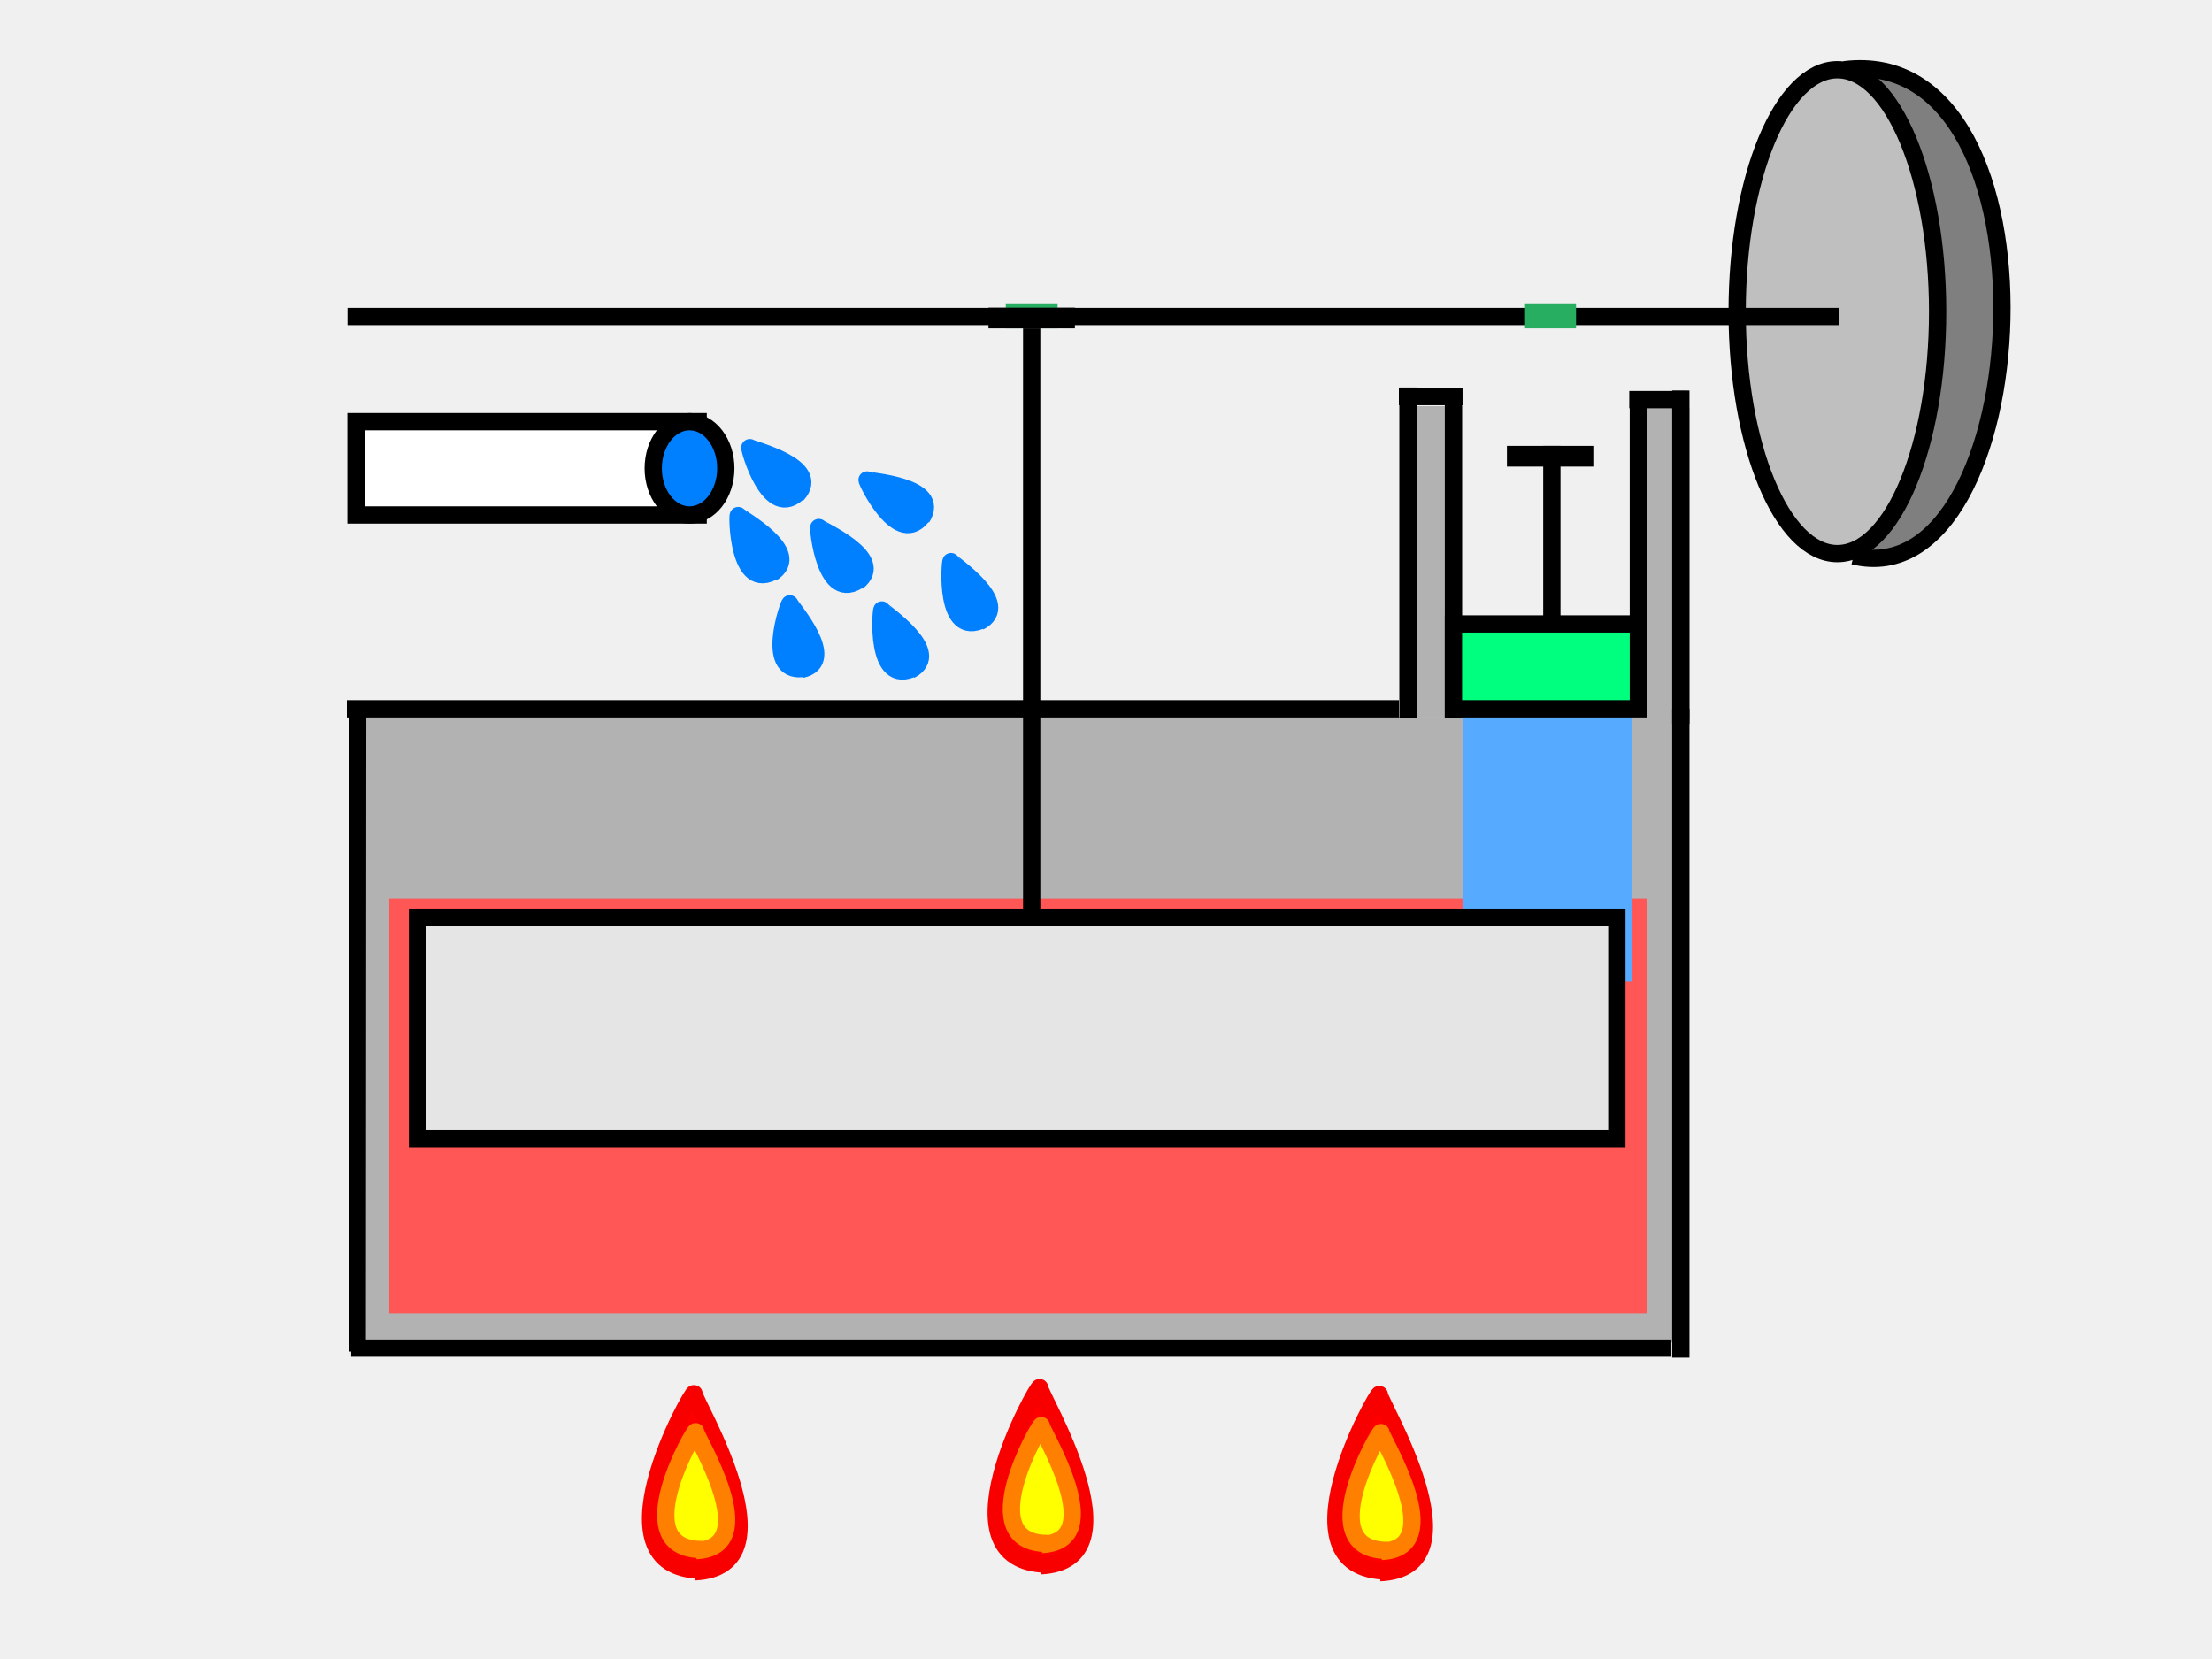
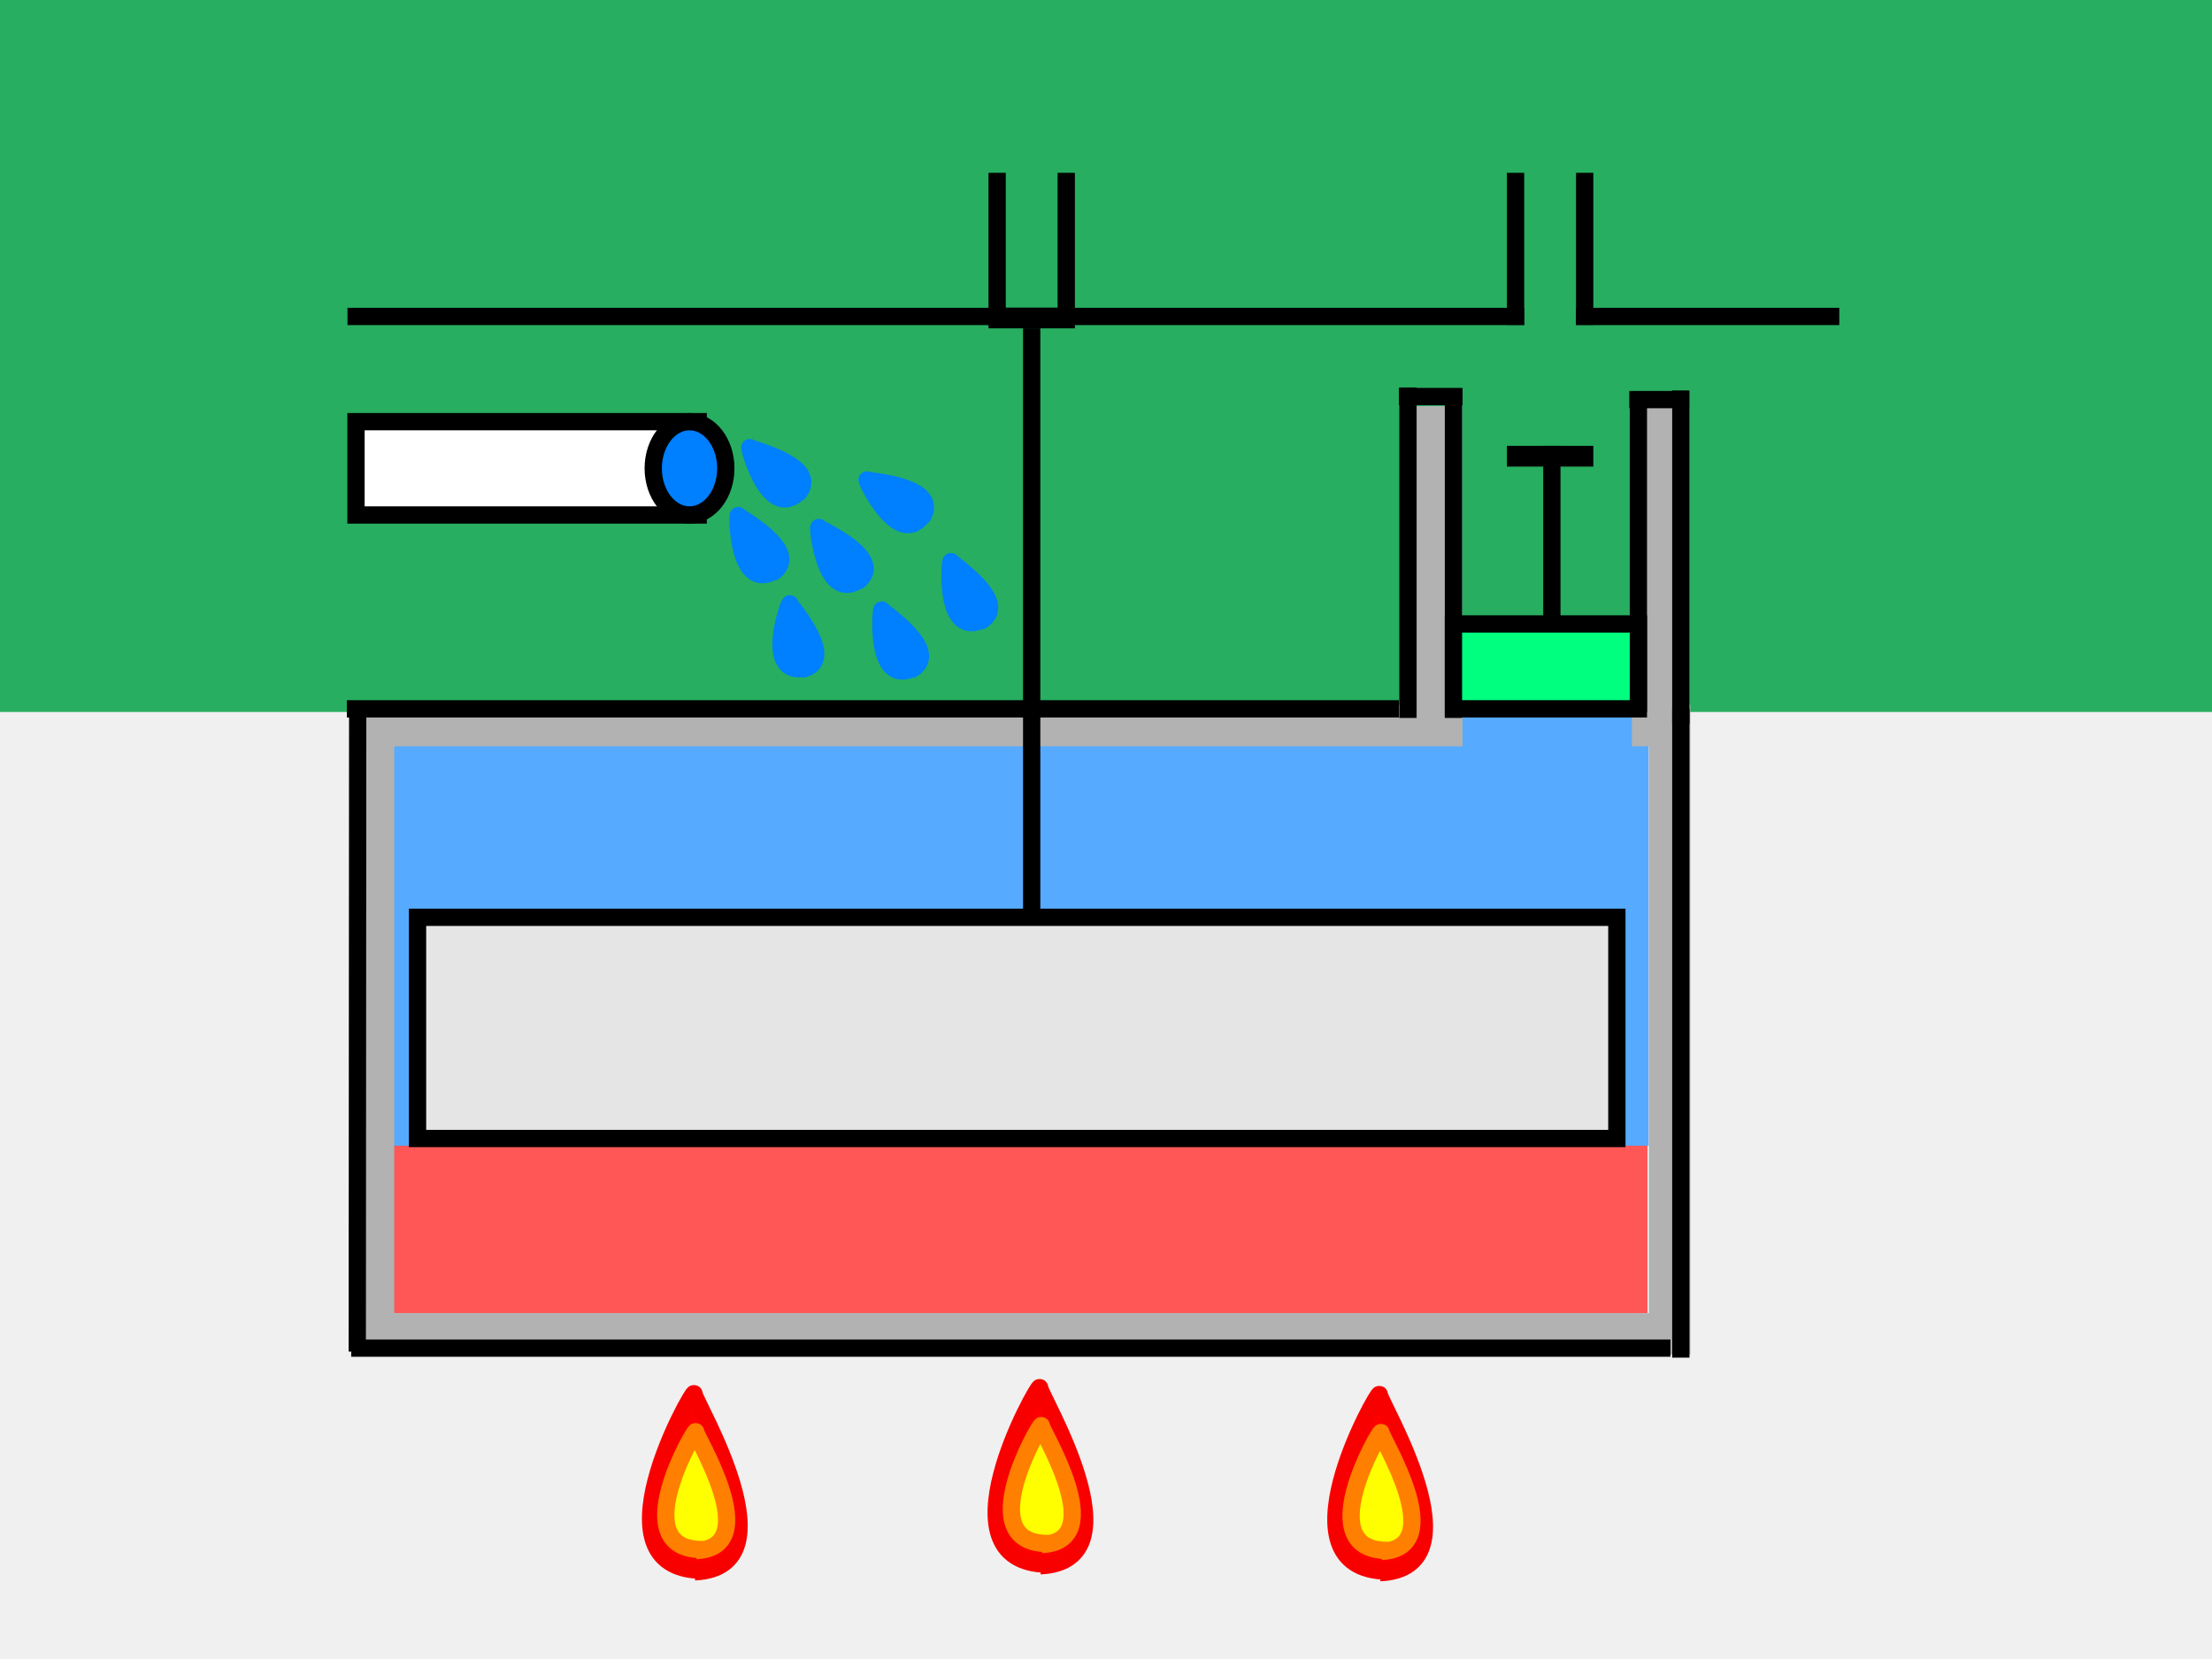
<svg xmlns="http://www.w3.org/2000/svg" class="engineDiagram" viewBox="0 0 640 480">
  <g>
    <g id="wheel">
      <path fill="#7f7f7f" stroke="#000000" stroke-width="5" stroke-dasharray="null" stroke-linejoin="null" stroke-linecap="null" d="m533.614,20.175c65,-8 55.667,153.333 2.667,140.667" id="svg_41" />
      <ellipse stroke="#000000" ry="70" rx="29" id="svg_6" cy="90.175" cx="531.614" stroke-linecap="null" stroke-linejoin="null" stroke-dasharray="null" stroke-width="5" fill="#bfbfbf" />
    </g>
+     <rect stroke="#000000" id="hot_air" height="120" width="364.035" y="260" x="112.632" stroke-opacity="0" stroke-linecap="null" stroke-linejoin="null" stroke-dasharray="null" stroke-width="5" fill="#ff5656" />
+     <line id="cold_air" y1="216.491" y2="216.491" x1="112.632" x2="477" stroke-opacity="1" stroke-linecap="null" stroke-linejoin="null" stroke-dasharray="null" stroke-width="230" stroke="#56aaff" />
+     <rect stroke="#fff" id="background" height="206" width="640" stroke-opacity="0" stroke-linecap="null" stroke-linejoin="null" stroke-dasharray="null" stroke-width="1" fill="#27ae60" />
    <rect class="machine_background" stroke="#b2b2b2" id="svg_51" height="85.088" width="12.281" y="120.439" x="474.035" stroke-linecap="null" stroke-linejoin="null" stroke-dasharray="null" stroke-width="5" fill="#b2b2b2" />
-     <rect class="machine_background" stroke="#b2b2b2" id="svg_2" height="176" width="375" y="209.93" x="108.07" stroke-width="5" fill="#b2b2b2" />
+     <rect class="machine_background" stroke="#b2b2b2" id="svg_2" height="176" width="375" y="209.93" x="108.07" stroke-width="12" fill="none" />
    <line stroke="#000000" id="crankshaft" y2="91.561" x2="532.158" y1="91.561" x1="100.544" stroke-linecap="null" stroke-linejoin="null" stroke-dasharray="null" stroke-width="5" fill="none" />
    <rect class="crank_gap" stroke="none" id="crank_gap_left" x="291" y="88" height="7" width="15" stroke-linecap="null" stroke-linejoin="null" stroke-dasharray="null" stroke-width="1" fill="#27ae60" />
    <rect class="crank_gap" stroke="none" id="crank_gap_right" x="441" y="88" height="7" width="15" stroke-linecap="null" stroke-linejoin="null" stroke-dasharray="null" stroke-width="1" fill="#27ae60" />
    <g id="displacer_crank_group">
-       <rect class="displacer_crank_arm" stroke="none" id="displacer_arm_left" x="286" y="89" width="5" stroke-linecap="null" stroke-linejoin="null" stroke-dasharray="null" stroke-width="1" fill="#000" />
+       <line class="displacer_crank_arm" stroke="#000" id="displacer_arm_left" x1="286" x2="291" y1="42" y2="42" stroke-linecap="null" stroke-linejoin="null" stroke-dasharray="null" stroke-width="100" />
+       <line class="displacer_crank_arm" stroke="#000" id="displacer_arm_left" x1="306" x2="311" y1="42" y2="42" stroke-linecap="null" stroke-linejoin="null" stroke-dasharray="null" stroke-width="100" />
+       <line stroke="#27ae60" id="displacer_arm_cover" x1="285" x2="312" y1="0" y2="0" stroke-linecap="null" stroke-linejoin="null" stroke-dasharray="null" stroke-width="100" />
      <rect class="displacer_crank_middle" stroke="#000000" id="displacer_crank_middle" x="286.5" y="89.5" height="5" width="24" stroke-linecap="null" stroke-linejoin="null" stroke-dasharray="null" fill="#000" />
-       <rect class="displacer_crank_arm" stroke="none" id="displacer_arm_right" x="306" y="89" width="5" stroke-linecap="null" stroke-linejoin="null" stroke-dasharray="null" stroke-width="1" fill="#000" />
    </g>
    <line stroke="#000000" id="svg_27" y2="391.053" x2="103.368" y1="206.842" x1="103.491" stroke-linecap="null" stroke-linejoin="null" stroke-dasharray="null" stroke-width="5" fill="none" />
    <line stroke="#000000" id="svg_28" y2="390.053" x2="101.614" y1="390.053" x1="483.316" stroke-linecap="null" stroke-linejoin="null" stroke-dasharray="null" stroke-width="5" fill="none" />
    <line id="svg_29" y2="392.807" x2="486.316" y1="205.088" x1="486.316" stroke-linecap="null" stroke-linejoin="null" stroke-dasharray="null" stroke-width="5" stroke="#000000" fill="none" />
    <line stroke="#000000" id="svg_33" y2="205.088" x2="404.737" y1="205.088" x1="100.351" stroke-linecap="null" stroke-linejoin="null" stroke-dasharray="null" stroke-width="5" fill="none" />
    <rect id="svg_53" stroke="#b2b2b2" height="85.088" width="12.281" y="120" x="408.246" stroke-linecap="null" stroke-linejoin="null" stroke-dasharray="null" stroke-width="5" fill="#b2b2b2" />
    <line stroke="#000000" id="svg_56" y2="113.86" x2="420.526" y1="207.719" x1="420.526" stroke-linecap="null" stroke-linejoin="null" stroke-dasharray="null" stroke-width="5" fill="none" />
    <line stroke="#000000" id="svg_57" y2="117.368" x2="474.035" y1="205.965" x1="474.035" stroke-linecap="null" stroke-linejoin="null" stroke-dasharray="null" stroke-width="5" fill="none" />
    <line id="svg_58" y2="112.982" x2="486.316" y1="209.474" x1="486.316" stroke-linecap="null" stroke-linejoin="null" stroke-dasharray="null" stroke-width="5" stroke="#000000" fill="none" />
    <line stroke="#000000" id="svg_59" y2="115.614" x2="488.07" y1="115.614" x1="471.404" stroke-linecap="null" stroke-linejoin="null" stroke-dasharray="null" stroke-width="5" fill="none" />
    <line stroke="#000000" id="svg_60" y2="114.737" x2="423.158" y1="114.737" x1="404.737" stroke-linecap="null" stroke-linejoin="null" stroke-dasharray="null" stroke-width="5" fill="none" />
    <line stroke="#000000" id="svg_61" y2="112.105" x2="407.368" y1="207.719" x1="407.368" stroke-linecap="null" stroke-linejoin="null" stroke-dasharray="null" stroke-width="5" fill="none" />
    <g id="power_crank_group">
-       <rect class="crank_arm" stroke="none" id="crank_arm_left" x="436" y="89" width="5" stroke-linecap="null" stroke-linejoin="null" stroke-dasharray="null" stroke-width="1" fill="#000" />
+       <line class="crank_arm" stroke="#000" id="crank_arm_left" x1="436" x2="441" y1="69" y2="69" stroke-linecap="null" stroke-linejoin="null" stroke-dasharray="null" stroke-width="50" fill="#000" />
      <rect class="crank_middle" stroke="#000000" id="power_crank_arm_middle" x="436.5" y="129.5" height="5" width="24" stroke-linecap="null" stroke-linejoin="null" stroke-dasharray="null" fill="#000" />
-       <rect class="crank_arm" stroke="none" id="crank_arm_right" x="456" y="89" width="5" stroke-linecap="null" stroke-linejoin="null" stroke-dasharray="null" stroke-width="1" fill="#000" />
+       <line class="crank_arm" stroke="#000" id="crank_arm_right" x1="456" x2="461" y1="69" y2="69" stroke-linecap="null" stroke-linejoin="null" stroke-dasharray="null" stroke-width="50" fill="#000" />
+       <rect id="power_piston_shaft" y="129" x="446.5" height="150" width="5" stroke-linecap="null" stroke-linejoin="null" stroke-dasharray="null" stroke-width="5" stroke="none" fill="#000" />
+       <line stroke="#27ae60" id="power_arm_cover" x1="435" x2="465" y1="0" y2="0" stroke-linecap="null" stroke-linejoin="null" stroke-dasharray="null" stroke-width="100" />
    </g>
-     <rect id="power_piston_shaft" y="129" x="446.5" height="200" width="5" stroke-linecap="null" stroke-linejoin="null" stroke-dasharray="null" stroke-width="5" stroke="none" fill="#000" />
-     <rect stroke="#000000" id="hot_air" height="120" width="364.035" y="260" x="112.632" stroke-opacity="0" stroke-linecap="null" stroke-linejoin="null" stroke-dasharray="null" stroke-width="5" fill="#ff5656" />
-     <rect stroke="#000000" id="cold_air" width="364.035" y="216.491" x="112.632" stroke-opacity="0" stroke-linecap="null" stroke-linejoin="null" stroke-dasharray="null" stroke-width="5" fill="#56aaff" />
    <rect stroke="#000000" id="power_piston_air" height="80" width="49" y="204" x="423.158" stroke-opacity="0" stroke-linecap="null" stroke-linejoin="null" stroke-dasharray="null" stroke-width="5" fill="#56aaff" />
    <rect id="displacer_piston_shaft" y="95" x="296" height="200" width="5" stroke-linecap="null" stroke-linejoin="null" stroke-dasharray="null" stroke-width="5" stroke="none" fill="#000" />
    <rect id="displacer_piston" height="64" width="347" y="265.404" x="120.807" stroke-linecap="null" stroke-linejoin="null" stroke-dasharray="null" stroke-width="5" stroke="#000000" fill="#e5e5e5" />
    <rect stroke="#000000" id="power_piston" height="24.561" width="53.509" y="180.526" x="420.526" stroke-linecap="null" stroke-linejoin="null" stroke-dasharray="null" stroke-width="5" fill="#00ff7f" />
    <g id="water">
      <rect fill="#fff" stroke-width="5" stroke-dasharray="null" stroke-linejoin="null" stroke-linecap="null" x="103" y="122" width="99" height="27" id="svg_14" stroke="#000000" />
      <ellipse fill="#007fff" stroke-width="5" stroke-dasharray="null" stroke-linejoin="null" stroke-linecap="null" cx="199.5" cy="135.5" id="svg_15" rx="10.5" ry="13.5" stroke="#000000" />
      <path d="m225.206,145.735c-13.266,0.53 -1.435,-19.83 -1.516,-19.082c-0.081,0.748 11.14,18.77 0.073,19.259" stroke-linecap="null" stroke-linejoin="null" stroke-dasharray="null" stroke-width="5" fill="#007fff" transform="rotate(-45 223.777,136.1884) " stroke="#007fff" id="svg_46" />
      <path d="m243.895,169.932c-13.266,0.53 -1.435,-19.83 -1.516,-19.082c-0.081,0.748 11.14,18.77 0.073,19.259" stroke-linecap="null" stroke-linejoin="null" stroke-dasharray="null" stroke-width="5" fill="#007fff" transform="rotate(-35 242.466,160.3861) " stroke="#007fff" id="svg_40" />
      <path d="m260.179,153.796c-13.266,0.53 -1.435,-19.83 -1.516,-19.082c-0.081,0.748 11.14,18.77 0.073,19.259" stroke-linecap="null" stroke-linejoin="null" stroke-dasharray="null" stroke-width="5" fill="#007fff" id="svg_39" transform="rotate(-55 258.75,144.25) " stroke="#007fff" />
      <path d="m280.704,180.638c-13.267,0.53 -1.436,-19.83 -1.516,-19.082c-0.081,0.748 11.14,18.77 0.073,19.259" stroke-linecap="null" stroke-linejoin="null" stroke-dasharray="null" stroke-width="5" fill="#007fff" transform="rotate(-25 279.2754,171.0915) " stroke="#007fff" id="svg_42" />
      <path d="m231.704,193.638c-13.267,0.53 -1.436,-19.83 -1.516,-19.082c-0.081,0.748 11.14,18.77 0.073,19.259" stroke-linecap="null" stroke-linejoin="null" stroke-dasharray="null" stroke-width="5" fill="#007fff" transform="rotate(-10 230.2754,184.0915) " stroke="#007fff" id="svg_43" />
      <path d="m260.704,194.638c-13.267,0.53 -1.436,-19.83 -1.516,-19.082c-0.081,0.748 11.14,18.77 0.073,19.259" stroke-linecap="null" stroke-linejoin="null" stroke-dasharray="null" stroke-width="5" fill="#007fff" transform="rotate(-25 259.2754,185.0915) " stroke="#007fff" id="svg_44" />
      <path d="m219.895,166.932c-13.266,0.53 -1.435,-19.83 -1.516,-19.082c-0.081,0.748 11.14,18.77 0.073,19.259" stroke-linecap="null" stroke-linejoin="null" stroke-dasharray="null" stroke-width="5" fill="#007fff" transform="rotate(-30 218.466,157.386) " stroke="#007fff" id="svg_47" />
    </g>
    <g class="flame" id="flame3">
      <path id="svg_11" stroke="#f90000" d="m403.076,454.555c-34.905,1.417 -3.777,-53.031 -3.989,-51.031c-0.213,2 29.309,50.196 0.192,51.504" stroke-linecap="null" stroke-linejoin="null" stroke-dasharray="null" stroke-width="5" fill="#ff0000" />
      <path id="svg_12" stroke="#ff7f00" d="m402.3,448.562c-24.003,0.946 -2.597,-35.393 -2.743,-34.058c-0.146,1.335 20.155,33.501 0.132,34.374" stroke-linecap="null" stroke-linejoin="null" stroke-dasharray="null" stroke-width="5" fill="#ffff00" />
    </g>
    <g class="flame" id="flame2">
      <path id="svg_26" stroke="#f90000" d="m304.793,452.553c-34.905,1.417 -3.777,-53.031 -3.989,-51.031c-0.213,2 29.309,50.196 0.192,51.504" stroke-linecap="null" stroke-linejoin="null" stroke-dasharray="null" stroke-width="5" fill="#ff0000" />
      <path id="svg_30" stroke="#ff7f00" d="m304.017,446.559c-24.003,0.946 -2.597,-35.393 -2.743,-34.058c-0.146,1.335 20.155,33.501 0.132,34.374" stroke-linecap="null" stroke-linejoin="null" stroke-dasharray="null" stroke-width="5" fill="#ffff00" />
    </g>
    <g class="flame" id="flame1">
      <path id="svg_34" stroke="#f90000" d="m204.793,454.307c-34.905,1.417 -3.777,-53.031 -3.989,-51.031c-0.213,2 29.309,50.196 0.192,51.504" stroke-linecap="null" stroke-linejoin="null" stroke-dasharray="null" stroke-width="5" fill="#ff0000" />
      <path id="svg_35" stroke="#ff7f00" d="m204.017,448.314c-24.003,0.946 -2.597,-35.393 -2.743,-34.058c-0.146,1.335 20.155,33.501 0.132,34.374" stroke-linecap="null" stroke-linejoin="null" stroke-dasharray="null" stroke-width="5" fill="#ffff00" />
    </g>
  </g>
</svg>
